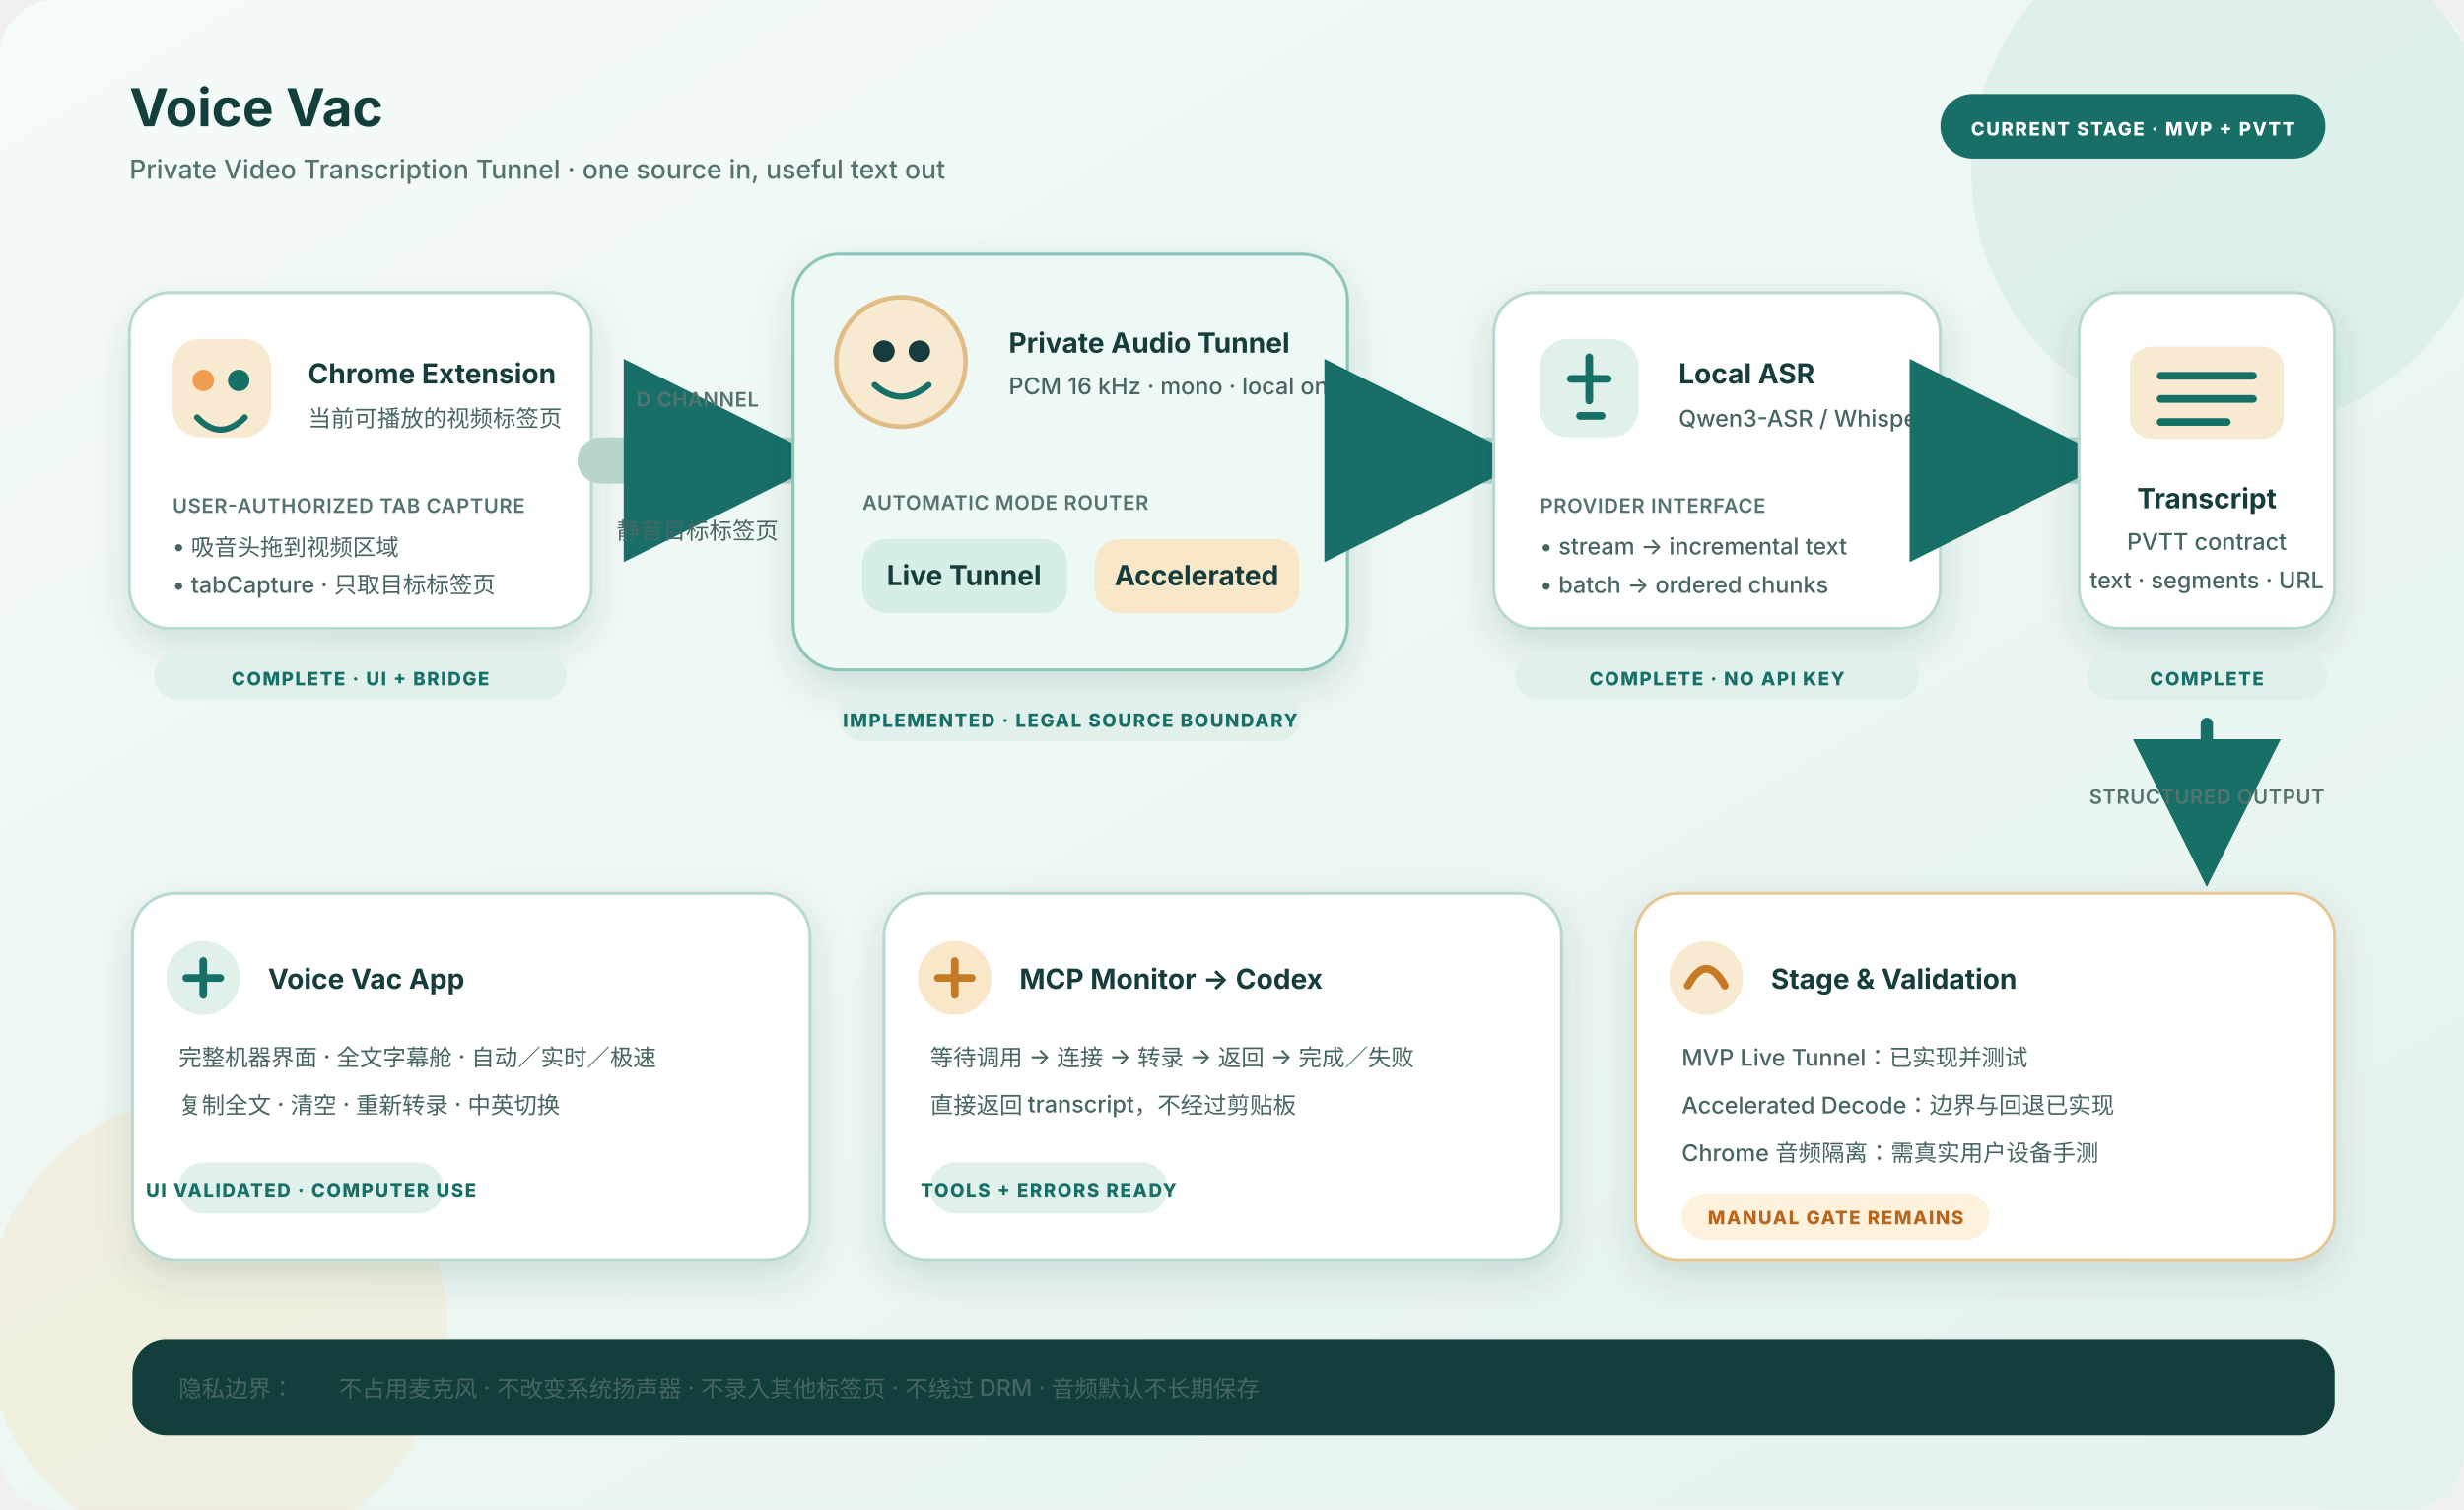
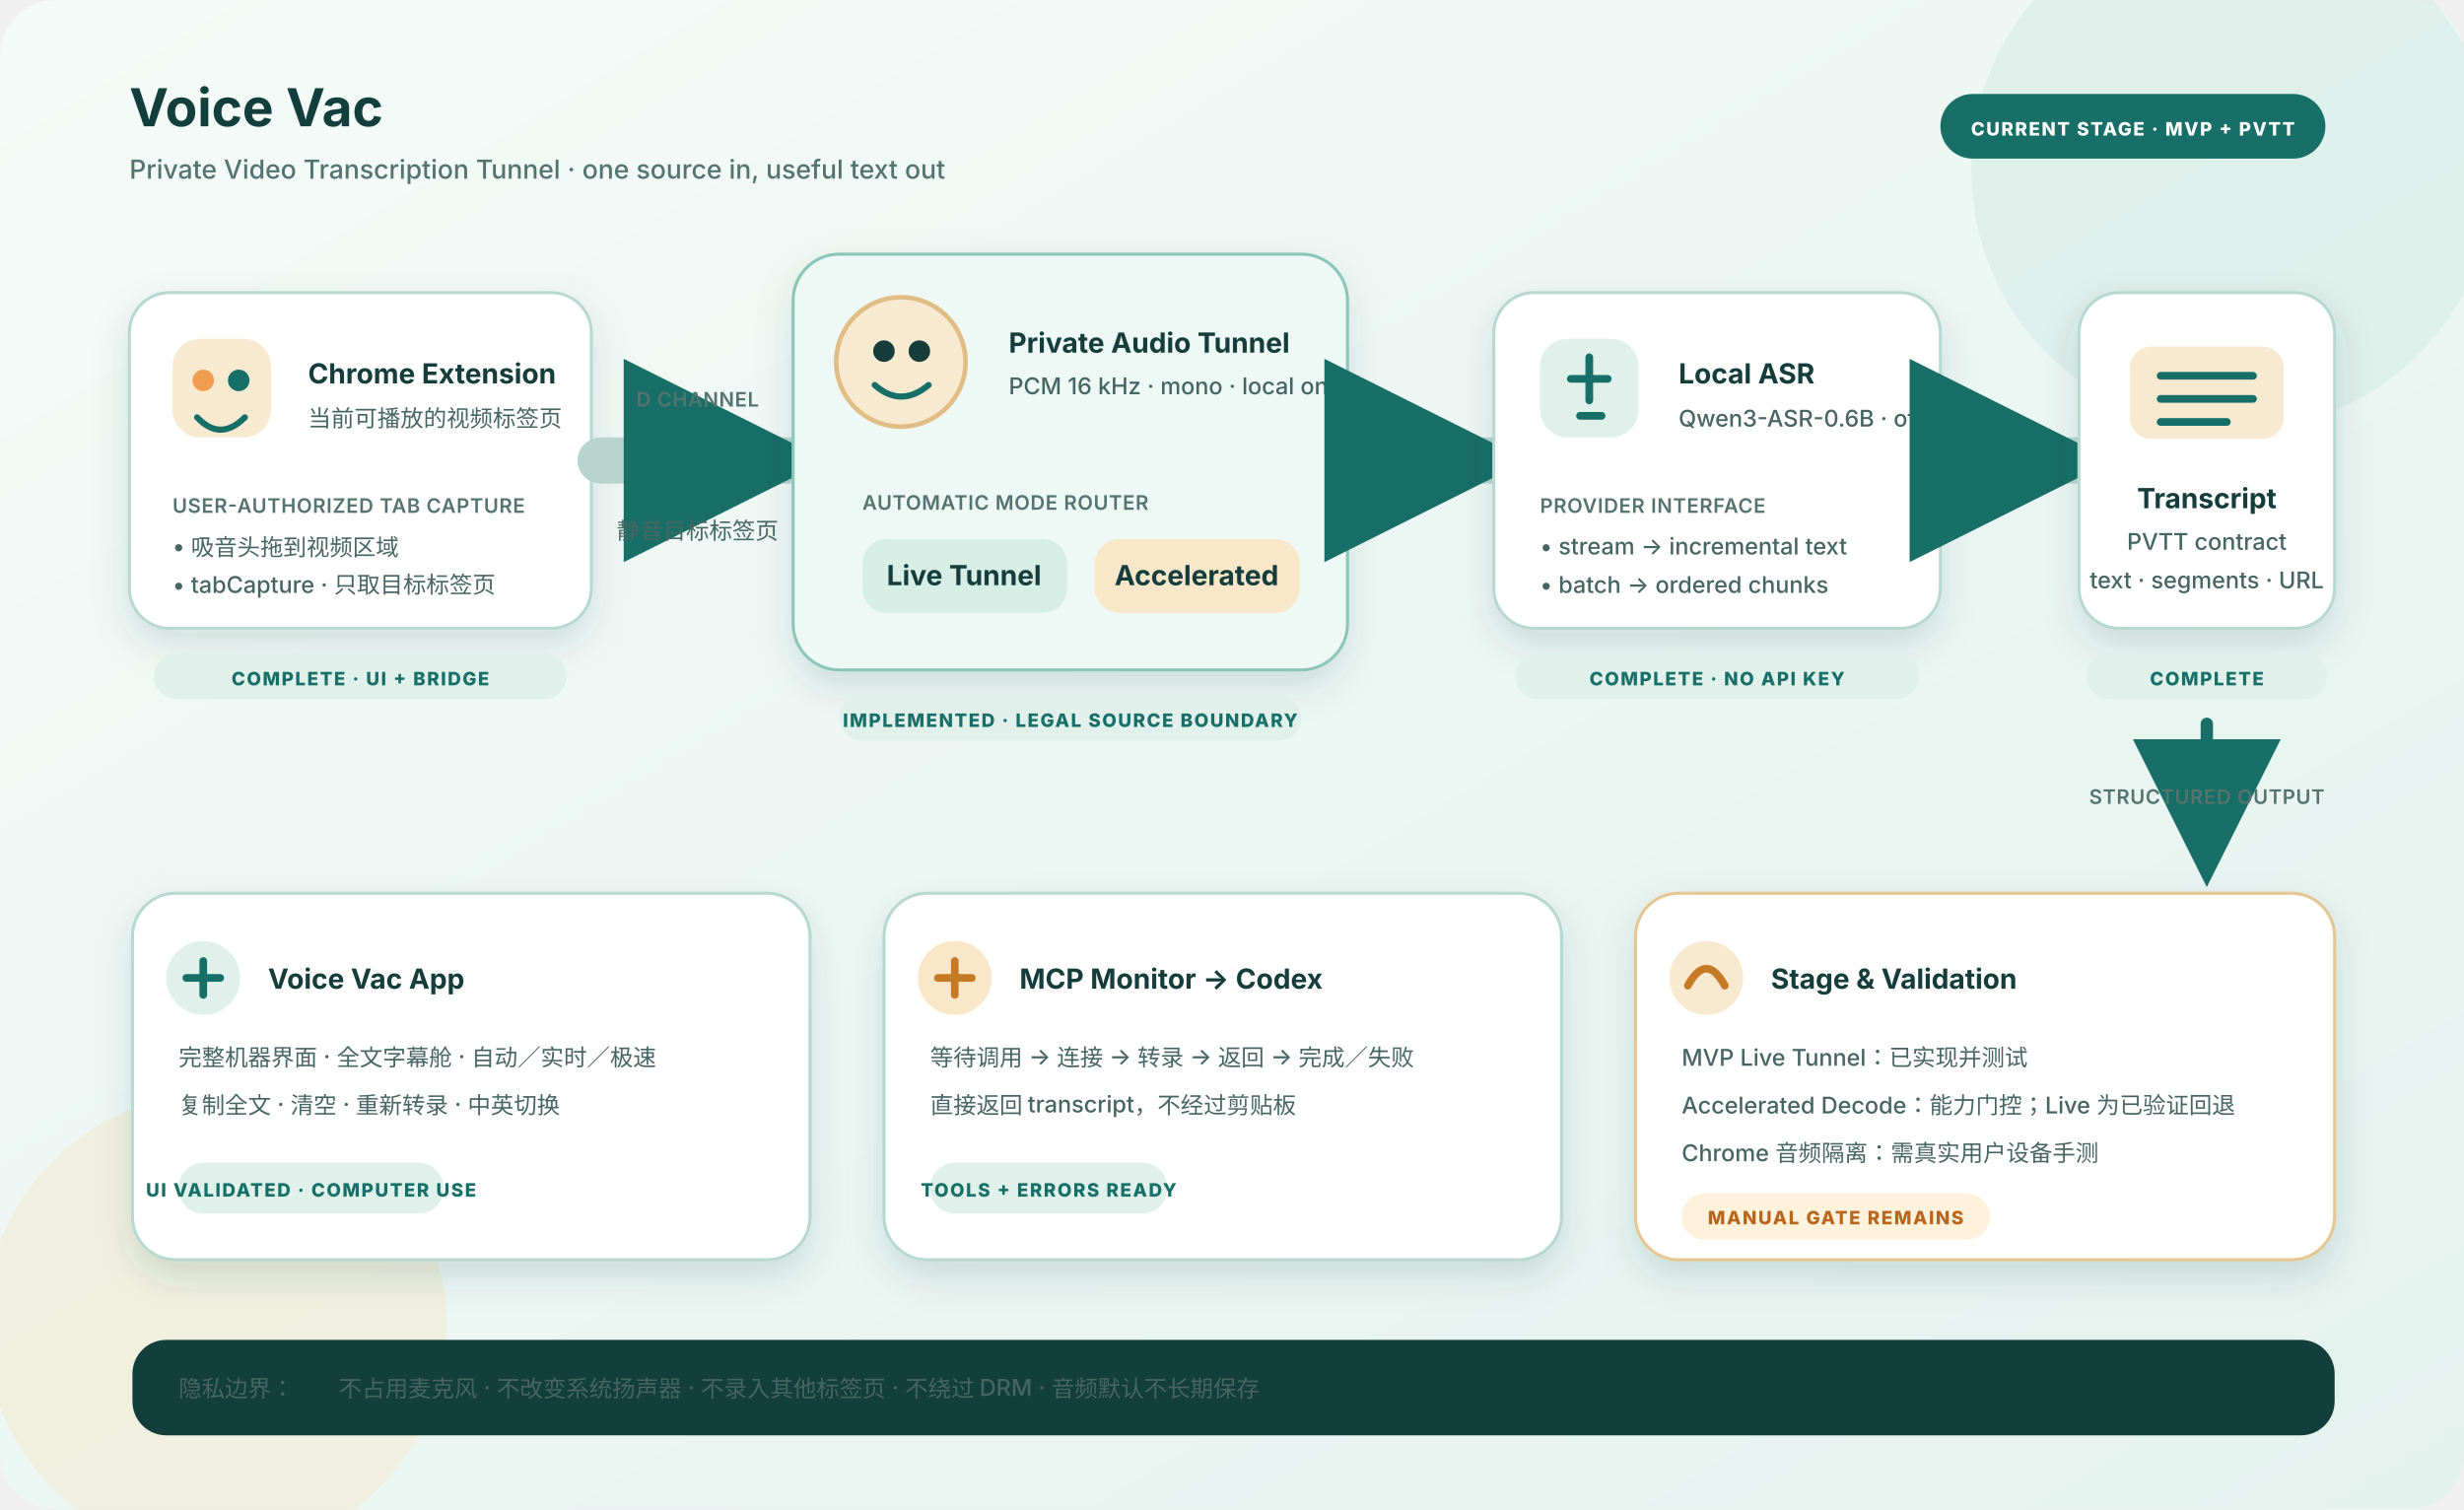
<svg xmlns="http://www.w3.org/2000/svg" width="1600" height="980" viewBox="0 0 1600 980" role="img" aria-labelledby="title desc">
  <defs>
    <linearGradient id="bg" x1="0" y1="0" x2="1" y2="1">
      <stop offset="0" stop-color="#f5fbf8" />
      <stop offset="1" stop-color="#e4f2ee" />
    </linearGradient>
    <linearGradient id="pipe" x1="0" y1="0" x2="1" y2="0">
      <stop offset="0" stop-color="#77b9ac" />
      <stop offset="1" stop-color="#176f67" />
    </linearGradient>
    <filter id="shadow" x="-20%" y="-20%" width="140%" height="140%">
      <feDropShadow dx="0" dy="10" stdDeviation="12" flood-color="#194740" flood-opacity=".14" />
    </filter>
    <marker id="arrow" markerWidth="12" markerHeight="12" refX="10" refY="6" orient="auto">
      <path d="M0 0 L12 6 L0 12 Z" fill="#176f67" />
    </marker>
    <style>
      .title { font: 700 34px Inter, -apple-system, BlinkMacSystemFont, "Segoe UI", sans-serif; fill: #123e3b; }
      .subtitle { font: 500 17px Inter, -apple-system, BlinkMacSystemFont, "Segoe UI", sans-serif; fill: #55736f; }
      .label { font: 700 18px Inter, -apple-system, BlinkMacSystemFont, "Segoe UI", sans-serif; fill: #123e3b; }
      .body { font: 500 15px Inter, -apple-system, BlinkMacSystemFont, "Segoe UI", sans-serif; fill: #476663; }
      .small { font: 600 13px Inter, -apple-system, BlinkMacSystemFont, "Segoe UI", sans-serif; fill: #55736f; letter-spacing: .4px; }
      .status { font: 800 12px Inter, -apple-system, BlinkMacSystemFont, "Segoe UI", sans-serif; letter-spacing: 1px; }
    </style>
  </defs>
  <rect width="1600" height="980" rx="36" fill="url(#bg)" />
  <circle cx="1450" cy="110" r="170" fill="#d4ebe4" opacity=".55" />
  <circle cx="140" cy="860" r="150" fill="#f9ddad" opacity=".28" />
  <text x="84" y="82" class="title">Voice Vac</text>
  <text x="84" y="116" class="subtitle">Private Video Transcription Tunnel · one source in, useful text out</text>
  <rect x="1260" y="61" width="250" height="42" rx="21" fill="#176f67" />
  <text x="1385" y="88" text-anchor="middle" class="status" fill="#fff">CURRENT STAGE · MVP + PVTT</text>
  <g filter="url(#shadow)">
    <rect x="84" y="190" width="300" height="218" rx="26" fill="#fff" stroke="#b8d9d0" stroke-width="2" />
    <rect x="112" y="220" width="64" height="64" rx="18" fill="#f8ead1" />
    <circle cx="132" cy="247" r="7" fill="#f19d51" />
    <circle cx="155" cy="247" r="7" fill="#176f67" />
    <path d="M128 271 Q143 287 159 271" fill="none" stroke="#176f67" stroke-width="4" stroke-linecap="round" />
    <text x="200" y="249" class="label">Chrome Extension</text>
    <text x="200" y="277" class="body">当前可播放的视频标签页</text>
    <text x="112" y="333" class="small">USER-AUTHORIZED TAB CAPTURE</text>
    <text x="112" y="360" class="body">• 吸音头拖到视频区域</text>
    <text x="112" y="385" class="body">• tabCapture · 只取目标标签页</text>
  </g>
  <rect x="100" y="424" width="268" height="30" rx="15" fill="#dff1ea" />
  <text x="234" y="445" text-anchor="middle" class="status" fill="#176f67">COMPLETE · UI + BRIDGE</text>
  <path d="M390 299 C455 299 455 299 515 299" fill="none" stroke="#b7d5cd" stroke-width="30" stroke-linecap="round" />
  <path d="M390 299 C455 299 455 299 515 299" fill="none" stroke="url(#pipe)" stroke-width="11" stroke-linecap="round" marker-end="url(#arrow)" />
  <text x="453" y="264" text-anchor="middle" class="small">D CHANNEL</text>
  <text x="453" y="350" text-anchor="middle" class="body">静音目标标签页</text>
  <g filter="url(#shadow)">
    <rect x="515" y="165" width="360" height="270" rx="30" fill="#eef8f4" stroke="#8bc6b9" stroke-width="2" />
    <circle cx="585" cy="235" r="42" fill="#f8ead1" stroke="#e1bd86" stroke-width="3" />
    <circle cx="574" cy="228" r="7" fill="#123e3b" />
    <circle cx="597" cy="228" r="7" fill="#123e3b" />
    <path d="M568 250 Q585 265 603 250" fill="none" stroke="#176f67" stroke-width="4" stroke-linecap="round" />
    <text x="655" y="229" class="label">Private Audio Tunnel</text>
    <text x="655" y="256" class="body">PCM 16 kHz · mono · local only</text>
    <text x="560" y="331" class="small">AUTOMATIC MODE ROUTER</text>
    <rect x="560" y="350" width="133" height="48" rx="16" fill="#d7eee7" />
    <text x="626" y="380" text-anchor="middle" class="label" font-size="15">Live Tunnel</text>
    <rect x="711" y="350" width="133" height="48" rx="16" fill="#f9e7c9" />
    <text x="777" y="380" text-anchor="middle" class="label" font-size="15">Accelerated</text>
  </g>
  <rect x="545" y="451" width="300" height="30" rx="15" fill="#e2f0ec" />
  <text x="695" y="472" text-anchor="middle" class="status" fill="#176f67">IMPLEMENTED · LEGAL SOURCE BOUNDARY</text>
  <path d="M881 299 C925 299 925 299 970 299" fill="none" stroke="#b7d5cd" stroke-width="30" stroke-linecap="round" />
  <path d="M881 299 C925 299 925 299 970 299" fill="none" stroke="url(#pipe)" stroke-width="11" stroke-linecap="round" marker-end="url(#arrow)" />
  <g filter="url(#shadow)">
    <rect x="970" y="190" width="290" height="218" rx="26" fill="#fff" stroke="#b8d9d0" stroke-width="2" />
    <rect x="1000" y="220" width="64" height="64" rx="18" fill="#dff1ea" />
    <path d="M1032 232 v28 M1020 246 h24 M1026 270 h14" fill="none" stroke="#176f67" stroke-width="5" stroke-linecap="round" />
    <text x="1090" y="249" class="label">Local ASR</text>
-     <text x="1090" y="277" class="body">Qwen3-ASR / Whisper</text>
+     <text x="1090" y="277" class="body">Qwen3-ASR-0.6B · offline</text>
    <text x="1000" y="333" class="small">PROVIDER INTERFACE</text>
    <text x="1000" y="360" class="body">• stream → incremental text</text>
    <text x="1000" y="385" class="body">• batch → ordered chunks</text>
  </g>
  <rect x="984" y="424" width="262" height="30" rx="15" fill="#dff1ea" />
  <text x="1115" y="445" text-anchor="middle" class="status" fill="#176f67">COMPLETE · NO API KEY</text>
  <path d="M1264 299 C1310 299 1310 299 1350 299" fill="none" stroke="#b7d5cd" stroke-width="30" stroke-linecap="round" />
  <path d="M1264 299 C1310 299 1310 299 1350 299" fill="none" stroke="url(#pipe)" stroke-width="11" stroke-linecap="round" marker-end="url(#arrow)" />
  <g filter="url(#shadow)">
    <rect x="1350" y="190" width="166" height="218" rx="26" fill="#fff" stroke="#b8d9d0" stroke-width="2" />
    <rect x="1383" y="225" width="100" height="60" rx="14" fill="#f8ead1" />
    <path d="M1403 244 h60 M1403 259 h60 M1403 274 h43" stroke="#176f67" stroke-width="5" stroke-linecap="round" />
    <text x="1433" y="330" text-anchor="middle" class="label" font-size="16">Transcript</text>
    <text x="1433" y="357" text-anchor="middle" class="body">PVTT contract</text>
    <text x="1433" y="382" text-anchor="middle" class="body">text · segments · URL</text>
  </g>
  <rect x="1355" y="424" width="156" height="30" rx="15" fill="#dff1ea" />
  <text x="1433" y="445" text-anchor="middle" class="status" fill="#176f67">COMPLETE</text>
  <path d="M1433 470 V560" fill="none" stroke="#176f67" stroke-width="8" stroke-linecap="round" marker-end="url(#arrow)" />
  <text x="1433" y="522" text-anchor="middle" class="small">STRUCTURED OUTPUT</text>
  <g filter="url(#shadow)">
    <rect x="86" y="580" width="440" height="238" rx="28" fill="#fff" stroke="#b8d9d0" stroke-width="2" />
    <circle cx="132" cy="635" r="24" fill="#dff1ea" />
    <path d="M121 635 h22 M132 624 v22" stroke="#176f67" stroke-width="5" stroke-linecap="round" />
    <text x="174" y="642" class="label">Voice Vac App</text>
    <text x="116" y="692" class="body">完整机器界面 · 全文字幕舱 · 自动／实时／极速</text>
    <text x="116" y="723" class="body">复制全文 · 清空 · 重新转录 · 中英切换</text>
    <rect x="116" y="755" width="172" height="33" rx="16" fill="#dff1ea" />
    <text x="202" y="777" text-anchor="middle" class="status" fill="#176f67">UI VALIDATED · COMPUTER USE</text>
  </g>
  <g filter="url(#shadow)">
    <rect x="574" y="580" width="440" height="238" rx="28" fill="#fff" stroke="#b8d9d0" stroke-width="2" />
    <circle cx="620" cy="635" r="24" fill="#f9e7c9" />
    <path d="M609 635 h22 M620 624 v22" stroke="#c77a28" stroke-width="5" stroke-linecap="round" />
    <text x="662" y="642" class="label">MCP Monitor → Codex</text>
    <text x="604" y="692" class="body">等待调用 → 连接 → 转录 → 返回 → 完成／失败</text>
    <text x="604" y="723" class="body">直接返回 transcript，不经过剪贴板</text>
    <rect x="604" y="755" width="154" height="33" rx="16" fill="#dff1ea" />
    <text x="681" y="777" text-anchor="middle" class="status" fill="#176f67">TOOLS + ERRORS READY</text>
  </g>
  <g filter="url(#shadow)">
    <rect x="1062" y="580" width="454" height="238" rx="28" fill="#fff" stroke="#e4c793" stroke-width="2" />
    <circle cx="1108" cy="635" r="24" fill="#f8ead1" />
    <path d="M1096 640 q12 -22 24 0" fill="none" stroke="#c77a28" stroke-width="5" stroke-linecap="round" />
    <text x="1150" y="642" class="label">Stage &amp; Validation</text>
    <text x="1092" y="692" class="body">MVP Live Tunnel：已实现并测试</text>
-     <text x="1092" y="723" class="body">Accelerated Decode：边界与回退已实现</text>
+     <text x="1092" y="723" class="body">Accelerated Decode：能力门控；Live 为已验证回退</text>
    <text x="1092" y="754" class="body">Chrome 音频隔离：需真实用户设备手测</text>
    <rect x="1092" y="775" width="200" height="30" rx="15" fill="#fff2dc" />
    <text x="1192" y="795" text-anchor="middle" class="status" fill="#b7661f">MANUAL GATE REMAINS</text>
  </g>
  <rect x="86" y="870" width="1430" height="62" rx="22" fill="#123e3b" />
  <text x="116" y="907" class="body" fill="#e5f4ef">隐私边界：</text>
  <text x="220" y="907" class="body" fill="#e5f4ef">不占用麦克风 · 不改变系统扬声器 · 不录入其他标签页 · 不绕过 DRM · 音频默认不长期保存</text>
</svg>
